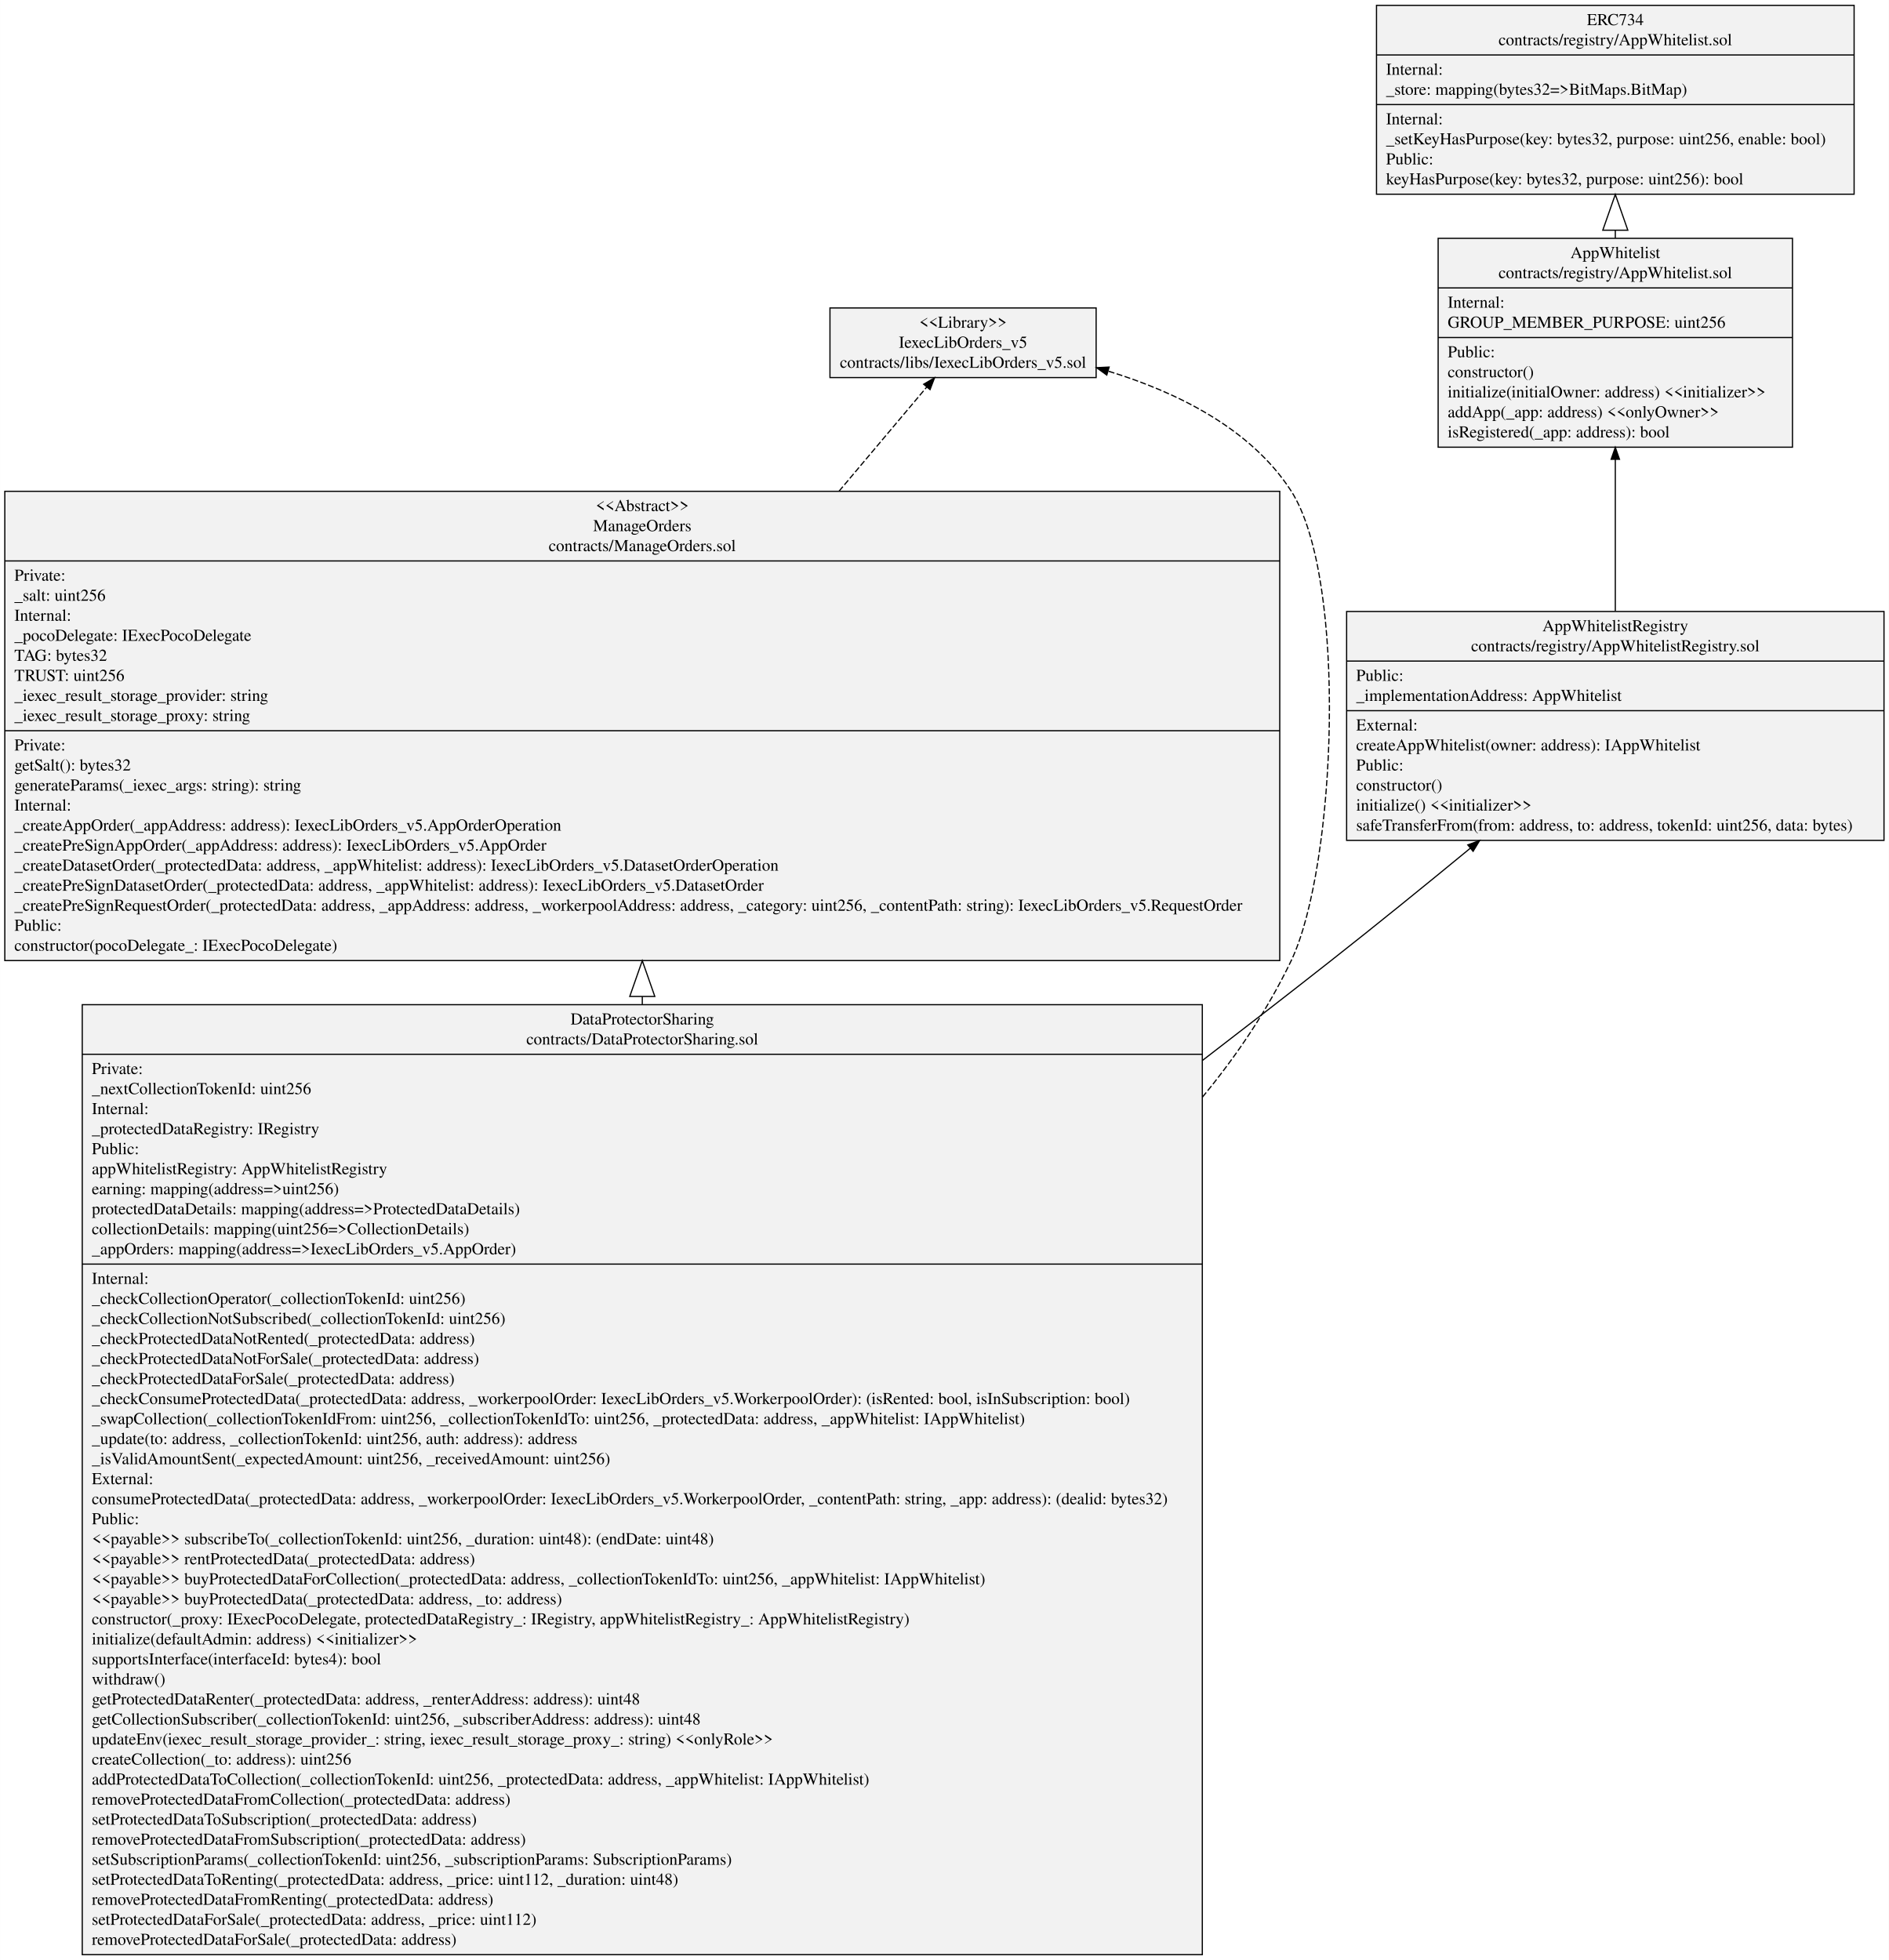
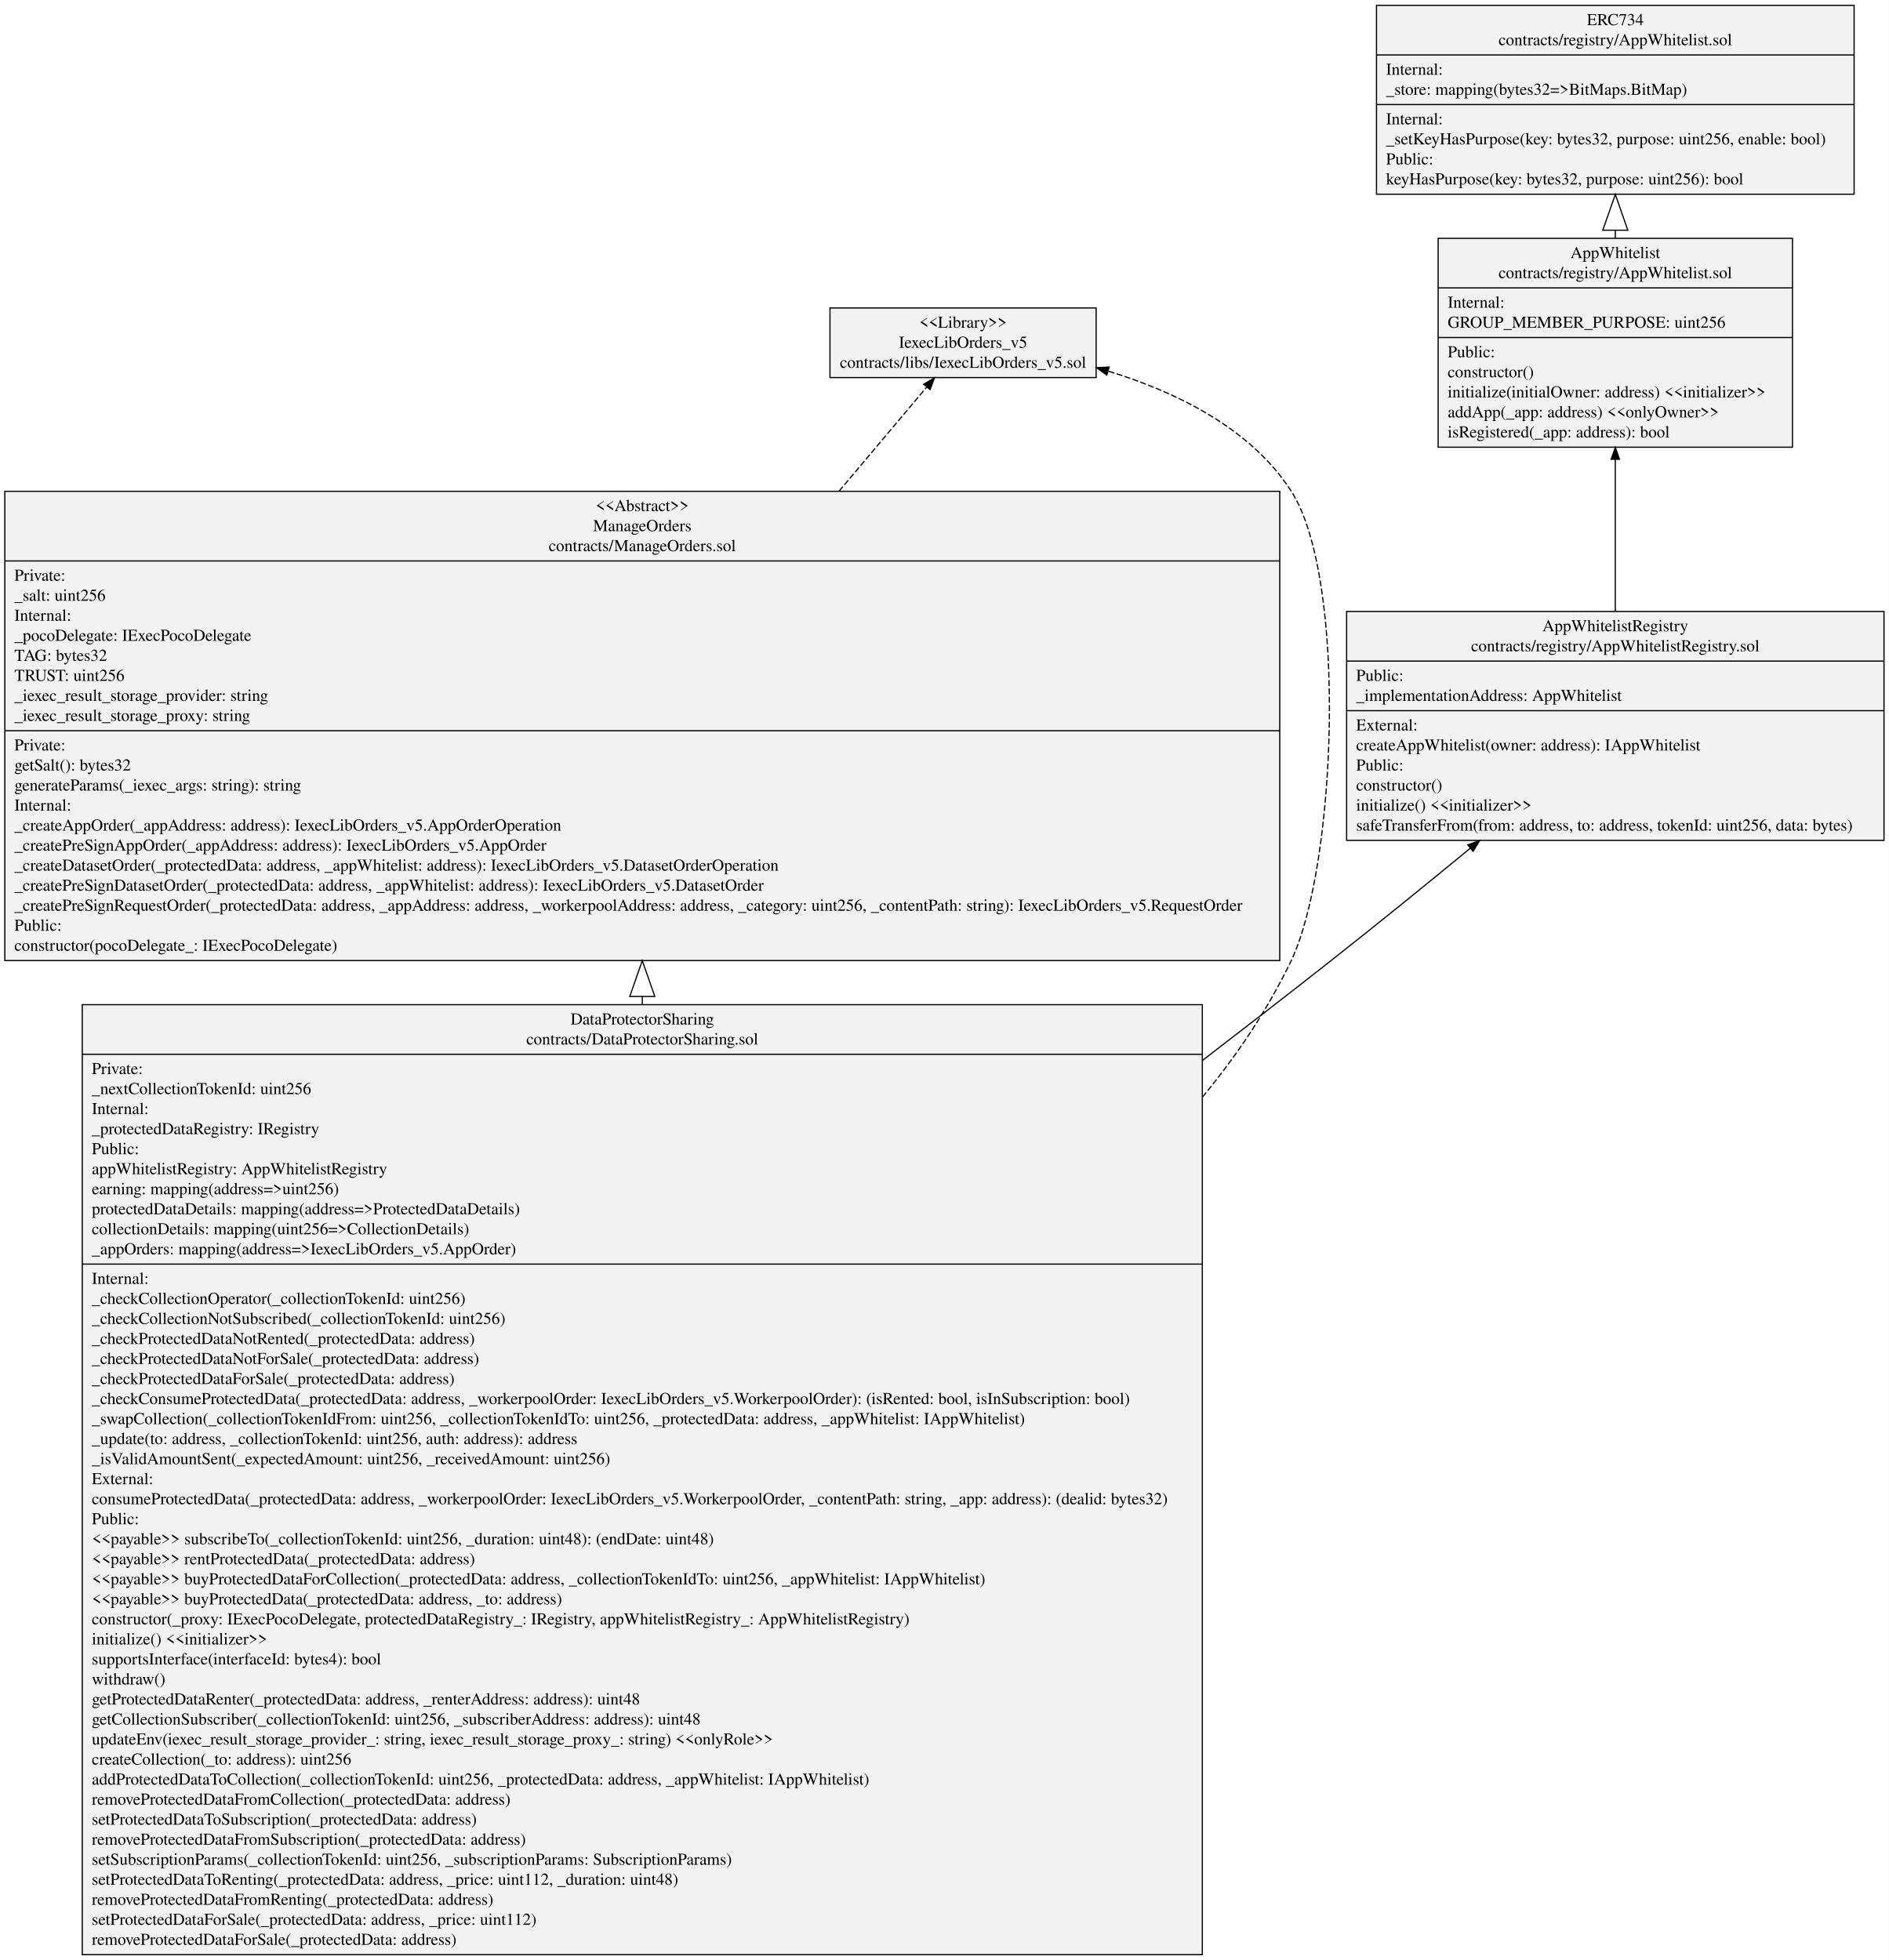
<svg xmlns="http://www.w3.org/2000/svg" width="1584pt" height="1644pt" viewBox="0.00 0.00 1583.93 1644.00">
  <g id="graph0" class="graph" transform="scale(1 1) rotate(0) translate(4 1640)">
    <polygon fill="white" stroke="transparent" points="-4,4 -4,-1640 1579.93,-1640 1579.93,4 -4,4" />
    <g id="node1" class="node">
      <polygon fill="#f2f2f2" stroke="black" points="64.94,-0.5 64.94,-797.3 1004.25,-797.3 1004.25,-0.5 64.94,-0.5" />
      <text text-anchor="middle" x="534.6" y="-780.7" font-family="Times,serif" font-size="14.00">DataProtectorSharing</text>
      <text text-anchor="middle" x="534.6" y="-763.9" font-family="Times,serif" font-size="14.00">contracts/DataProtectorSharing.sol</text>
      <polyline fill="none" stroke="black" points="64.94,-755.7 1004.25,-755.7 " />
      <text text-anchor="start" x="72.94" y="-739.1" font-family="Times,serif" font-size="14.00">Private:</text>
      <text text-anchor="start" x="72.94" y="-722.3" font-family="Times,serif" font-size="14.00">   _nextCollectionTokenId: uint256</text>
      <text text-anchor="start" x="72.94" y="-705.5" font-family="Times,serif" font-size="14.00">Internal:</text>
      <text text-anchor="start" x="72.94" y="-688.7" font-family="Times,serif" font-size="14.00">   _protectedDataRegistry: IRegistry</text>
      <text text-anchor="start" x="72.94" y="-671.9" font-family="Times,serif" font-size="14.00">Public:</text>
      <text text-anchor="start" x="72.94" y="-655.1" font-family="Times,serif" font-size="14.00">   appWhitelistRegistry: AppWhitelistRegistry</text>
      <text text-anchor="start" x="72.94" y="-638.3" font-family="Times,serif" font-size="14.00">   earning: mapping(address=&gt;uint256)</text>
      <text text-anchor="start" x="72.94" y="-621.5" font-family="Times,serif" font-size="14.00">   protectedDataDetails: mapping(address=&gt;ProtectedDataDetails)</text>
      <text text-anchor="start" x="72.94" y="-604.7" font-family="Times,serif" font-size="14.00">   collectionDetails: mapping(uint256=&gt;CollectionDetails)</text>
      <text text-anchor="start" x="72.94" y="-587.9" font-family="Times,serif" font-size="14.00">   _appOrders: mapping(address=&gt;IexecLibOrders_v5.AppOrder)</text>
      <polyline fill="none" stroke="black" points="64.94,-579.7 1004.25,-579.7 " />
      <text text-anchor="start" x="72.94" y="-563.1" font-family="Times,serif" font-size="14.00">Internal:</text>
      <text text-anchor="start" x="72.94" y="-546.3" font-family="Times,serif" font-size="14.00">    _checkCollectionOperator(_collectionTokenId: uint256)</text>
      <text text-anchor="start" x="72.94" y="-529.5" font-family="Times,serif" font-size="14.00">    _checkCollectionNotSubscribed(_collectionTokenId: uint256)</text>
      <text text-anchor="start" x="72.94" y="-512.7" font-family="Times,serif" font-size="14.00">    _checkProtectedDataNotRented(_protectedData: address)</text>
      <text text-anchor="start" x="72.94" y="-495.9" font-family="Times,serif" font-size="14.00">    _checkProtectedDataNotForSale(_protectedData: address)</text>
      <text text-anchor="start" x="72.94" y="-479.1" font-family="Times,serif" font-size="14.00">    _checkProtectedDataForSale(_protectedData: address)</text>
      <text text-anchor="start" x="72.94" y="-462.3" font-family="Times,serif" font-size="14.00">    _checkConsumeProtectedData(_protectedData: address, _workerpoolOrder: IexecLibOrders_v5.WorkerpoolOrder): (isRented: bool, isInSubscription: bool)</text>
      <text text-anchor="start" x="72.94" y="-445.5" font-family="Times,serif" font-size="14.00">    _swapCollection(_collectionTokenIdFrom: uint256, _collectionTokenIdTo: uint256, _protectedData: address, _appWhitelist: IAppWhitelist)</text>
      <text text-anchor="start" x="72.94" y="-428.7" font-family="Times,serif" font-size="14.00">    _update(to: address, _collectionTokenId: uint256, auth: address): address</text>
      <text text-anchor="start" x="72.94" y="-411.9" font-family="Times,serif" font-size="14.00">    _isValidAmountSent(_expectedAmount: uint256, _receivedAmount: uint256)</text>
      <text text-anchor="start" x="72.94" y="-395.1" font-family="Times,serif" font-size="14.00">External:</text>
      <text text-anchor="start" x="72.94" y="-378.3" font-family="Times,serif" font-size="14.00">    consumeProtectedData(_protectedData: address, _workerpoolOrder: IexecLibOrders_v5.WorkerpoolOrder, _contentPath: string, _app: address): (dealid: bytes32)</text>
      <text text-anchor="start" x="72.94" y="-361.5" font-family="Times,serif" font-size="14.00">Public:</text>
      <text text-anchor="start" x="72.94" y="-344.7" font-family="Times,serif" font-size="14.00">    &lt;&lt;payable&gt;&gt; subscribeTo(_collectionTokenId: uint256, _duration: uint48): (endDate: uint48)</text>
      <text text-anchor="start" x="72.94" y="-327.9" font-family="Times,serif" font-size="14.00">    &lt;&lt;payable&gt;&gt; rentProtectedData(_protectedData: address)</text>
      <text text-anchor="start" x="72.94" y="-311.1" font-family="Times,serif" font-size="14.00">    &lt;&lt;payable&gt;&gt; buyProtectedDataForCollection(_protectedData: address, _collectionTokenIdTo: uint256, _appWhitelist: IAppWhitelist)</text>
      <text text-anchor="start" x="72.94" y="-294.3" font-family="Times,serif" font-size="14.00">    &lt;&lt;payable&gt;&gt; buyProtectedData(_protectedData: address, _to: address)</text>
      <text text-anchor="start" x="72.94" y="-277.5" font-family="Times,serif" font-size="14.00">    constructor(_proxy: IExecPocoDelegate, protectedDataRegistry_: IRegistry, appWhitelistRegistry_: AppWhitelistRegistry)</text>
-       <text text-anchor="start" x="72.94" y="-260.7" font-family="Times,serif" font-size="14.00">    initialize(defaultAdmin: address) &lt;&lt;initializer&gt;&gt;</text>
+       <text text-anchor="start" x="72.94" y="-260.7" font-family="Times,serif" font-size="14.00">    initialize() &lt;&lt;initializer&gt;&gt;</text>
      <text text-anchor="start" x="72.94" y="-243.9" font-family="Times,serif" font-size="14.00">    supportsInterface(interfaceId: bytes4): bool</text>
      <text text-anchor="start" x="72.94" y="-227.1" font-family="Times,serif" font-size="14.00">    withdraw()</text>
      <text text-anchor="start" x="72.94" y="-210.3" font-family="Times,serif" font-size="14.00">    getProtectedDataRenter(_protectedData: address, _renterAddress: address): uint48</text>
      <text text-anchor="start" x="72.94" y="-193.5" font-family="Times,serif" font-size="14.00">    getCollectionSubscriber(_collectionTokenId: uint256, _subscriberAddress: address): uint48</text>
      <text text-anchor="start" x="72.94" y="-176.7" font-family="Times,serif" font-size="14.00">    updateEnv(iexec_result_storage_provider_: string, iexec_result_storage_proxy_: string) &lt;&lt;onlyRole&gt;&gt;</text>
      <text text-anchor="start" x="72.94" y="-159.9" font-family="Times,serif" font-size="14.00">    createCollection(_to: address): uint256</text>
      <text text-anchor="start" x="72.94" y="-143.1" font-family="Times,serif" font-size="14.00">    addProtectedDataToCollection(_collectionTokenId: uint256, _protectedData: address, _appWhitelist: IAppWhitelist)</text>
      <text text-anchor="start" x="72.94" y="-126.3" font-family="Times,serif" font-size="14.00">    removeProtectedDataFromCollection(_protectedData: address)</text>
      <text text-anchor="start" x="72.94" y="-109.5" font-family="Times,serif" font-size="14.00">    setProtectedDataToSubscription(_protectedData: address)</text>
      <text text-anchor="start" x="72.94" y="-92.7" font-family="Times,serif" font-size="14.00">    removeProtectedDataFromSubscription(_protectedData: address)</text>
      <text text-anchor="start" x="72.94" y="-75.9" font-family="Times,serif" font-size="14.00">    setSubscriptionParams(_collectionTokenId: uint256, _subscriptionParams: SubscriptionParams)</text>
      <text text-anchor="start" x="72.94" y="-59.1" font-family="Times,serif" font-size="14.00">    setProtectedDataToRenting(_protectedData: address, _price: uint112, _duration: uint48)</text>
      <text text-anchor="start" x="72.94" y="-42.3" font-family="Times,serif" font-size="14.00">    removeProtectedDataFromRenting(_protectedData: address)</text>
      <text text-anchor="start" x="72.94" y="-25.5" font-family="Times,serif" font-size="14.00">    setProtectedDataForSale(_protectedData: address, _price: uint112)</text>
      <text text-anchor="start" x="72.94" y="-8.7" font-family="Times,serif" font-size="14.00">    removeProtectedDataForSale(_protectedData: address)</text>
    </g>
    <g id="node2" class="node">
      <polygon fill="#f2f2f2" stroke="black" points="0,-834.3 0,-1227.9 1069.2,-1227.9 1069.2,-834.3 0,-834.3" />
      <text text-anchor="middle" x="534.6" y="-1211.3" font-family="Times,serif" font-size="14.00">&lt;&lt;Abstract&gt;&gt;</text>
      <text text-anchor="middle" x="534.6" y="-1194.5" font-family="Times,serif" font-size="14.00">ManageOrders</text>
      <text text-anchor="middle" x="534.6" y="-1177.7" font-family="Times,serif" font-size="14.00">contracts/ManageOrders.sol</text>
      <polyline fill="none" stroke="black" points="0,-1169.5 1069.2,-1169.5 " />
      <text text-anchor="start" x="8" y="-1152.9" font-family="Times,serif" font-size="14.00">Private:</text>
      <text text-anchor="start" x="8" y="-1136.1" font-family="Times,serif" font-size="14.00">   _salt: uint256</text>
      <text text-anchor="start" x="8" y="-1119.3" font-family="Times,serif" font-size="14.00">Internal:</text>
      <text text-anchor="start" x="8" y="-1102.5" font-family="Times,serif" font-size="14.00">   _pocoDelegate: IExecPocoDelegate</text>
      <text text-anchor="start" x="8" y="-1085.7" font-family="Times,serif" font-size="14.00">   TAG: bytes32</text>
      <text text-anchor="start" x="8" y="-1068.9" font-family="Times,serif" font-size="14.00">   TRUST: uint256</text>
      <text text-anchor="start" x="8" y="-1052.1" font-family="Times,serif" font-size="14.00">   _iexec_result_storage_provider: string</text>
      <text text-anchor="start" x="8" y="-1035.3" font-family="Times,serif" font-size="14.00">   _iexec_result_storage_proxy: string</text>
      <polyline fill="none" stroke="black" points="0,-1027.1 1069.2,-1027.1 " />
      <text text-anchor="start" x="8" y="-1010.5" font-family="Times,serif" font-size="14.00">Private:</text>
      <text text-anchor="start" x="8" y="-993.7" font-family="Times,serif" font-size="14.00">    getSalt(): bytes32</text>
      <text text-anchor="start" x="8" y="-976.9" font-family="Times,serif" font-size="14.00">    generateParams(_iexec_args: string): string</text>
      <text text-anchor="start" x="8" y="-960.1" font-family="Times,serif" font-size="14.00">Internal:</text>
      <text text-anchor="start" x="8" y="-943.3" font-family="Times,serif" font-size="14.00">    _createAppOrder(_appAddress: address): IexecLibOrders_v5.AppOrderOperation</text>
      <text text-anchor="start" x="8" y="-926.5" font-family="Times,serif" font-size="14.00">    _createPreSignAppOrder(_appAddress: address): IexecLibOrders_v5.AppOrder</text>
      <text text-anchor="start" x="8" y="-909.7" font-family="Times,serif" font-size="14.00">    _createDatasetOrder(_protectedData: address, _appWhitelist: address): IexecLibOrders_v5.DatasetOrderOperation</text>
      <text text-anchor="start" x="8" y="-892.9" font-family="Times,serif" font-size="14.00">    _createPreSignDatasetOrder(_protectedData: address, _appWhitelist: address): IexecLibOrders_v5.DatasetOrder</text>
      <text text-anchor="start" x="8" y="-876.1" font-family="Times,serif" font-size="14.00">    _createPreSignRequestOrder(_protectedData: address, _appAddress: address, _workerpoolAddress: address, _category: uint256, _contentPath: string): IexecLibOrders_v5.RequestOrder</text>
      <text text-anchor="start" x="8" y="-859.3" font-family="Times,serif" font-size="14.00">Public:</text>
      <text text-anchor="start" x="8" y="-842.5" font-family="Times,serif" font-size="14.00">    constructor(pocoDelegate_: IExecPocoDelegate)</text>
    </g>
    <g id="edge1" class="edge">
      <path fill="none" stroke="black" d="M534.6,-797.67C534.6,-799.8 534.6,-801.93 534.6,-804.05" />
      <polygon fill="none" stroke="black" points="524.1,-804.22 534.6,-834.22 545.1,-804.22 524.1,-804.22" />
    </g>
    <g id="node3" class="node">
      <polygon fill="#f2f2f2" stroke="black" points="691.99,-1323.3 691.99,-1381.7 915.21,-1381.7 915.21,-1323.3 691.99,-1323.3" />
      <text text-anchor="middle" x="803.6" y="-1365.1" font-family="Times,serif" font-size="14.00">&lt;&lt;Library&gt;&gt;</text>
      <text text-anchor="middle" x="803.6" y="-1348.3" font-family="Times,serif" font-size="14.00">IexecLibOrders_v5</text>
      <text text-anchor="middle" x="803.6" y="-1331.5" font-family="Times,serif" font-size="14.00">contracts/libs/IexecLibOrders_v5.sol</text>
    </g>
    <g id="edge3" class="edge">
      <path fill="none" stroke="black" stroke-dasharray="5,2" d="M1004.34,-719.75C1033.55,-755.07 1059.01,-793.12 1078.6,-833.8 1116.64,-912.81 1126.28,-1154.81 1078.6,-1228.4 1044.52,-1281 982.1,-1311.33 925.33,-1328.71" />
      <polygon fill="black" stroke="black" points="924.14,-1325.41 915.54,-1331.6 926.12,-1332.12 924.14,-1325.41" />
    </g>
    <g id="node6" class="node">
      <polygon fill="#f2f2f2" stroke="black" points="1125.27,-935.1 1125.27,-1127.1 1575.93,-1127.1 1575.93,-935.1 1125.27,-935.1" />
      <text text-anchor="middle" x="1350.6" y="-1110.5" font-family="Times,serif" font-size="14.00">AppWhitelistRegistry</text>
      <text text-anchor="middle" x="1350.6" y="-1093.7" font-family="Times,serif" font-size="14.00">contracts/registry/AppWhitelistRegistry.sol</text>
      <polyline fill="none" stroke="black" points="1125.27,-1085.5 1575.93,-1085.5 " />
      <text text-anchor="start" x="1133.27" y="-1068.9" font-family="Times,serif" font-size="14.00">Public:</text>
      <text text-anchor="start" x="1133.27" y="-1052.1" font-family="Times,serif" font-size="14.00">   _implementationAddress: AppWhitelist</text>
      <polyline fill="none" stroke="black" points="1125.27,-1043.9 1575.93,-1043.9 " />
      <text text-anchor="start" x="1133.27" y="-1027.3" font-family="Times,serif" font-size="14.00">External:</text>
      <text text-anchor="start" x="1133.27" y="-1010.5" font-family="Times,serif" font-size="14.00">    createAppWhitelist(owner: address): IAppWhitelist</text>
      <text text-anchor="start" x="1133.27" y="-993.7" font-family="Times,serif" font-size="14.00">Public:</text>
      <text text-anchor="start" x="1133.27" y="-976.9" font-family="Times,serif" font-size="14.00">    constructor()</text>
      <text text-anchor="start" x="1133.27" y="-960.1" font-family="Times,serif" font-size="14.00">    initialize() &lt;&lt;initializer&gt;&gt;</text>
      <text text-anchor="start" x="1133.27" y="-943.3" font-family="Times,serif" font-size="14.00">    safeTransferFrom(from: address, to: address, tokenId: uint256, data: bytes)</text>
    </g>
    <g id="edge2" class="edge">
      <path fill="none" stroke="black" d="M1004.31,-750.48C1040.76,-778.48 1076.87,-806.5 1111.6,-833.8 1150.12,-864.08 1191.55,-897.72 1228.92,-928.47" />
      <polygon fill="black" stroke="black" points="1226.89,-931.33 1236.83,-934.99 1231.34,-925.93 1226.89,-931.33" />
    </g>
    <g id="edge4" class="edge">
      <path fill="none" stroke="black" stroke-dasharray="5,2" d="M699.6,-1228.01C727.81,-1261.51 754.13,-1292.76 773.24,-1315.45" />
      <polygon fill="black" stroke="black" points="770.57,-1317.71 779.69,-1323.1 775.92,-1313.2 770.57,-1317.71" />
    </g>
    <g id="node4" class="node">
      <polygon fill="#f2f2f2" stroke="black" points="1150.33,-1477.1 1150.33,-1635.5 1550.87,-1635.5 1550.87,-1477.1 1150.33,-1477.1" />
      <text text-anchor="middle" x="1350.6" y="-1618.9" font-family="Times,serif" font-size="14.00">ERC734</text>
      <text text-anchor="middle" x="1350.6" y="-1602.1" font-family="Times,serif" font-size="14.00">contracts/registry/AppWhitelist.sol</text>
      <polyline fill="none" stroke="black" points="1150.33,-1593.9 1550.87,-1593.9 " />
      <text text-anchor="start" x="1158.33" y="-1577.3" font-family="Times,serif" font-size="14.00">Internal:</text>
      <text text-anchor="start" x="1158.33" y="-1560.5" font-family="Times,serif" font-size="14.00">   _store: mapping(bytes32=&gt;BitMaps.BitMap)</text>
      <polyline fill="none" stroke="black" points="1150.33,-1552.3 1550.87,-1552.3 " />
      <text text-anchor="start" x="1158.33" y="-1535.7" font-family="Times,serif" font-size="14.00">Internal:</text>
      <text text-anchor="start" x="1158.33" y="-1518.9" font-family="Times,serif" font-size="14.00">    _setKeyHasPurpose(key: bytes32, purpose: uint256, enable: bool)</text>
      <text text-anchor="start" x="1158.33" y="-1502.1" font-family="Times,serif" font-size="14.00">Public:</text>
      <text text-anchor="start" x="1158.33" y="-1485.3" font-family="Times,serif" font-size="14.00">    keyHasPurpose(key: bytes32, purpose: uint256): bool</text>
    </g>
    <g id="node5" class="node">
      <polygon fill="#f2f2f2" stroke="black" points="1202.02,-1264.9 1202.02,-1440.1 1499.18,-1440.1 1499.18,-1264.9 1202.02,-1264.9" />
      <text text-anchor="middle" x="1350.6" y="-1423.5" font-family="Times,serif" font-size="14.00">AppWhitelist</text>
      <text text-anchor="middle" x="1350.6" y="-1406.7" font-family="Times,serif" font-size="14.00">contracts/registry/AppWhitelist.sol</text>
      <polyline fill="none" stroke="black" points="1202.02,-1398.5 1499.18,-1398.5 " />
      <text text-anchor="start" x="1210.02" y="-1381.9" font-family="Times,serif" font-size="14.00">Internal:</text>
      <text text-anchor="start" x="1210.02" y="-1365.1" font-family="Times,serif" font-size="14.00">   GROUP_MEMBER_PURPOSE: uint256</text>
      <polyline fill="none" stroke="black" points="1202.02,-1356.9 1499.18,-1356.9 " />
      <text text-anchor="start" x="1210.02" y="-1340.3" font-family="Times,serif" font-size="14.00">Public:</text>
      <text text-anchor="start" x="1210.02" y="-1323.5" font-family="Times,serif" font-size="14.00">    constructor()</text>
      <text text-anchor="start" x="1210.02" y="-1306.7" font-family="Times,serif" font-size="14.00">    initialize(initialOwner: address) &lt;&lt;initializer&gt;&gt;</text>
      <text text-anchor="start" x="1210.02" y="-1289.9" font-family="Times,serif" font-size="14.00">    addApp(_app: address) &lt;&lt;onlyOwner&gt;&gt;</text>
      <text text-anchor="start" x="1210.02" y="-1273.1" font-family="Times,serif" font-size="14.00">    isRegistered(_app: address): bool</text>
    </g>
    <g id="edge5" class="edge">
      <path fill="none" stroke="black" d="M1350.6,-1440.25C1350.6,-1442.44 1350.6,-1444.64 1350.6,-1446.84" />
      <polygon fill="none" stroke="black" points="1340.1,-1446.9 1350.6,-1476.9 1361.1,-1446.9 1340.1,-1446.9" />
    </g>
    <g id="edge6" class="edge">
      <path fill="none" stroke="black" d="M1350.6,-1127.5C1350.6,-1167.66 1350.6,-1214.34 1350.6,-1254.65" />
      <polygon fill="black" stroke="black" points="1347.1,-1254.76 1350.6,-1264.76 1354.1,-1254.76 1347.1,-1254.76" />
    </g>
  </g>
</svg>
